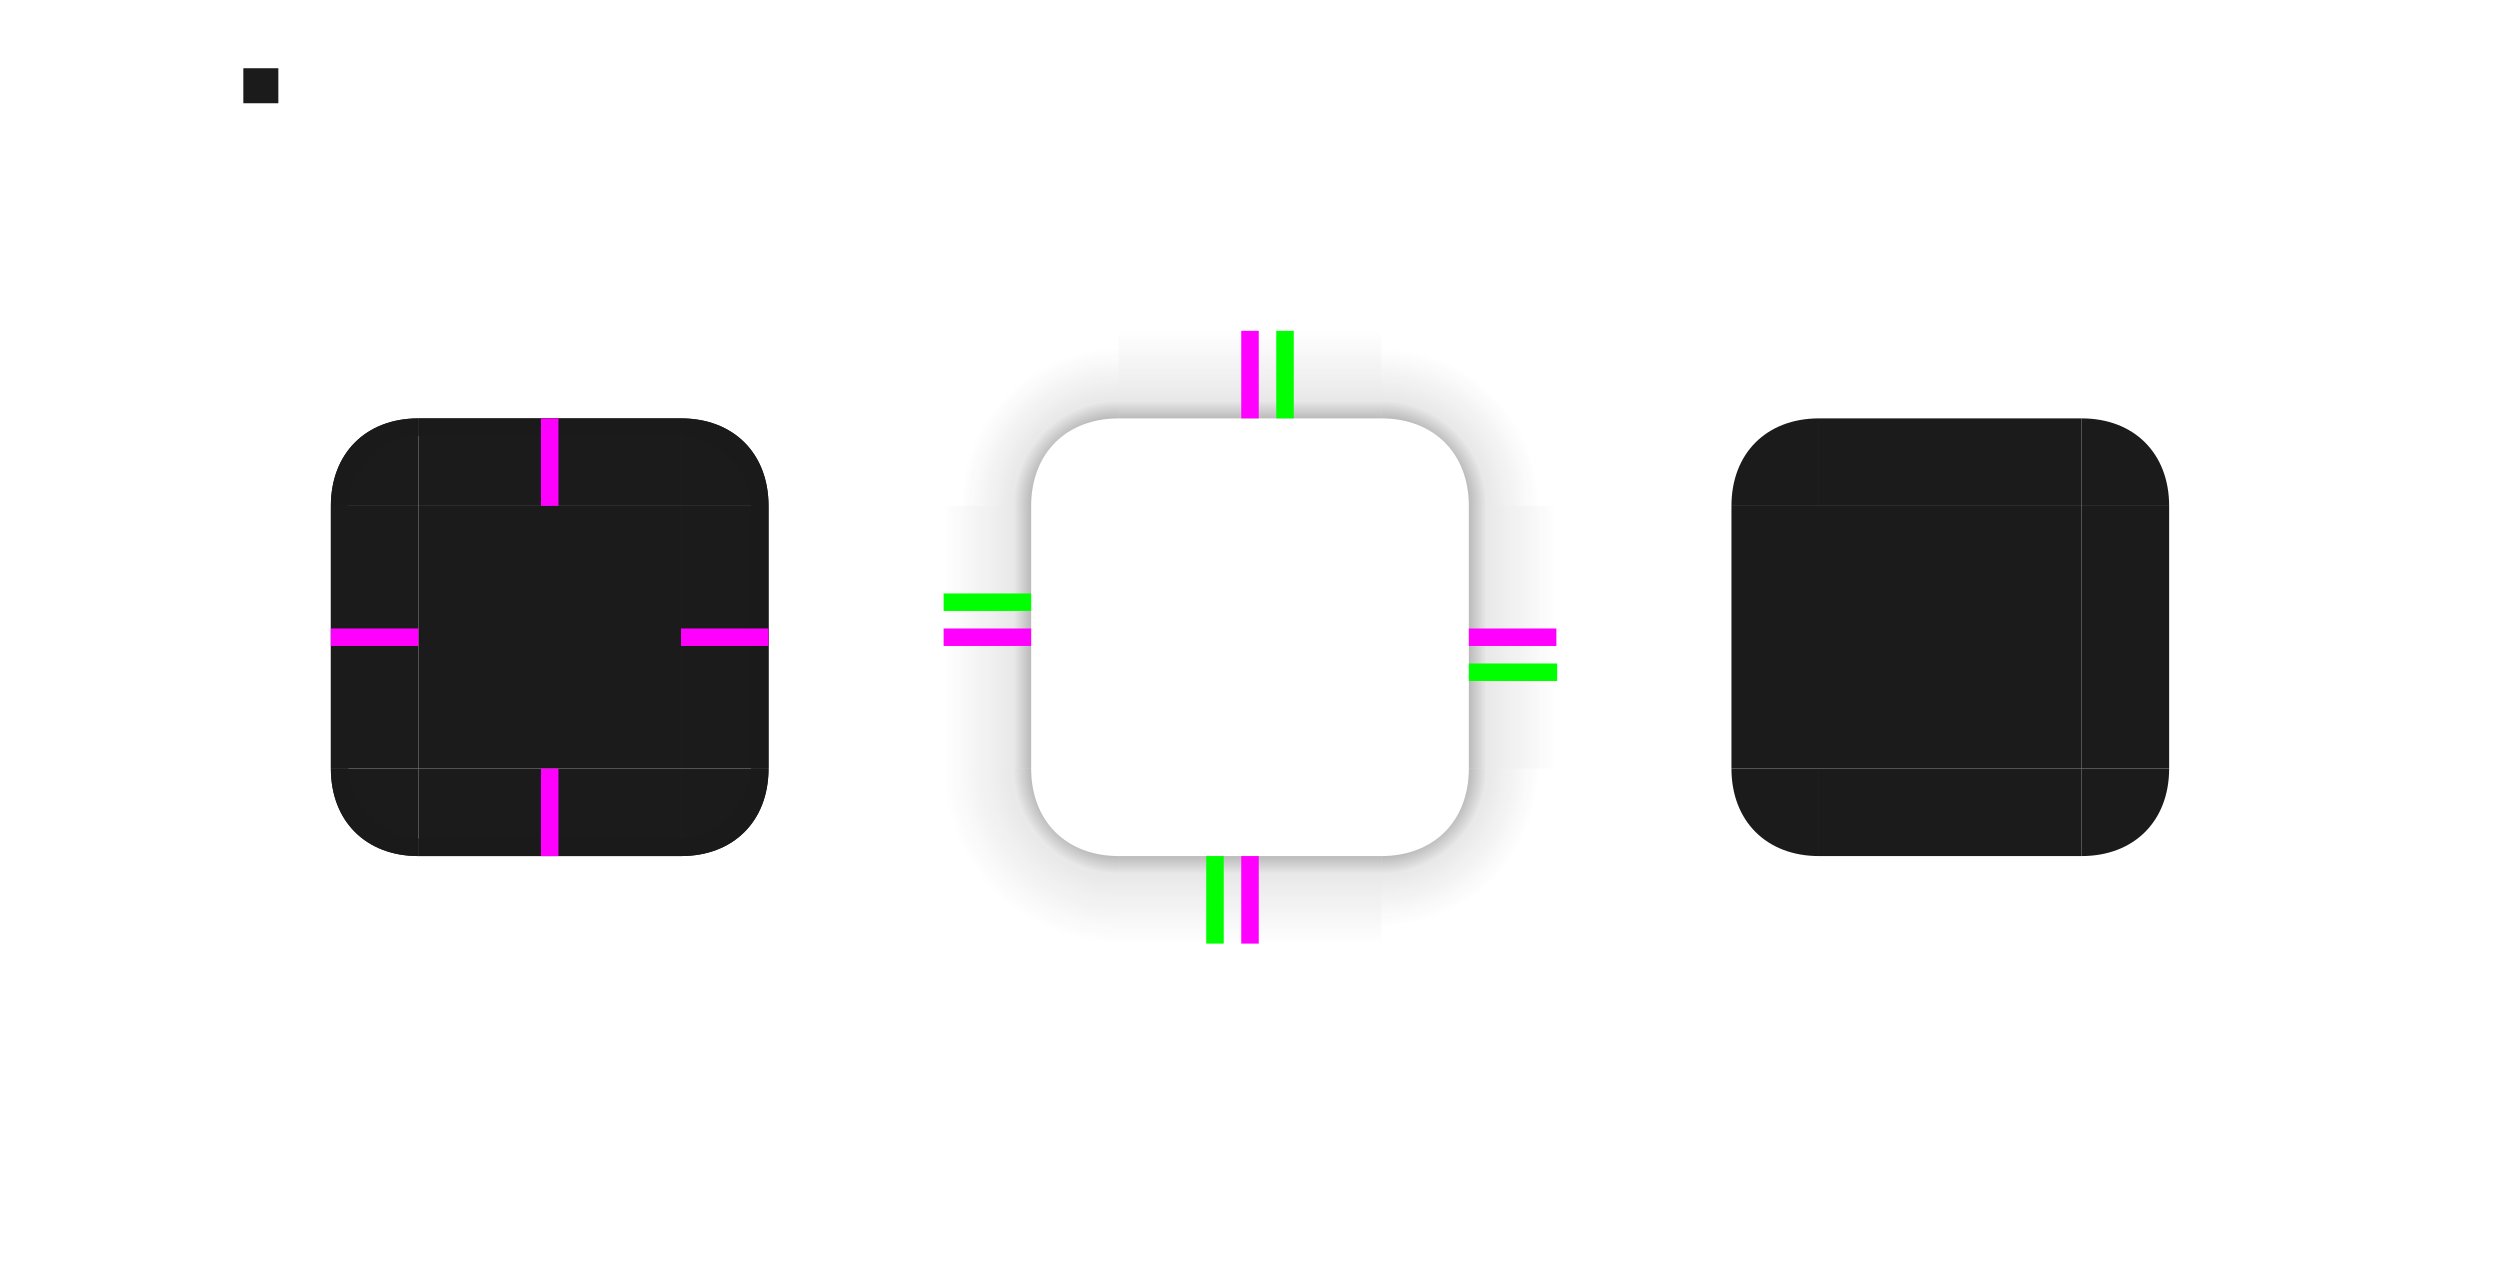
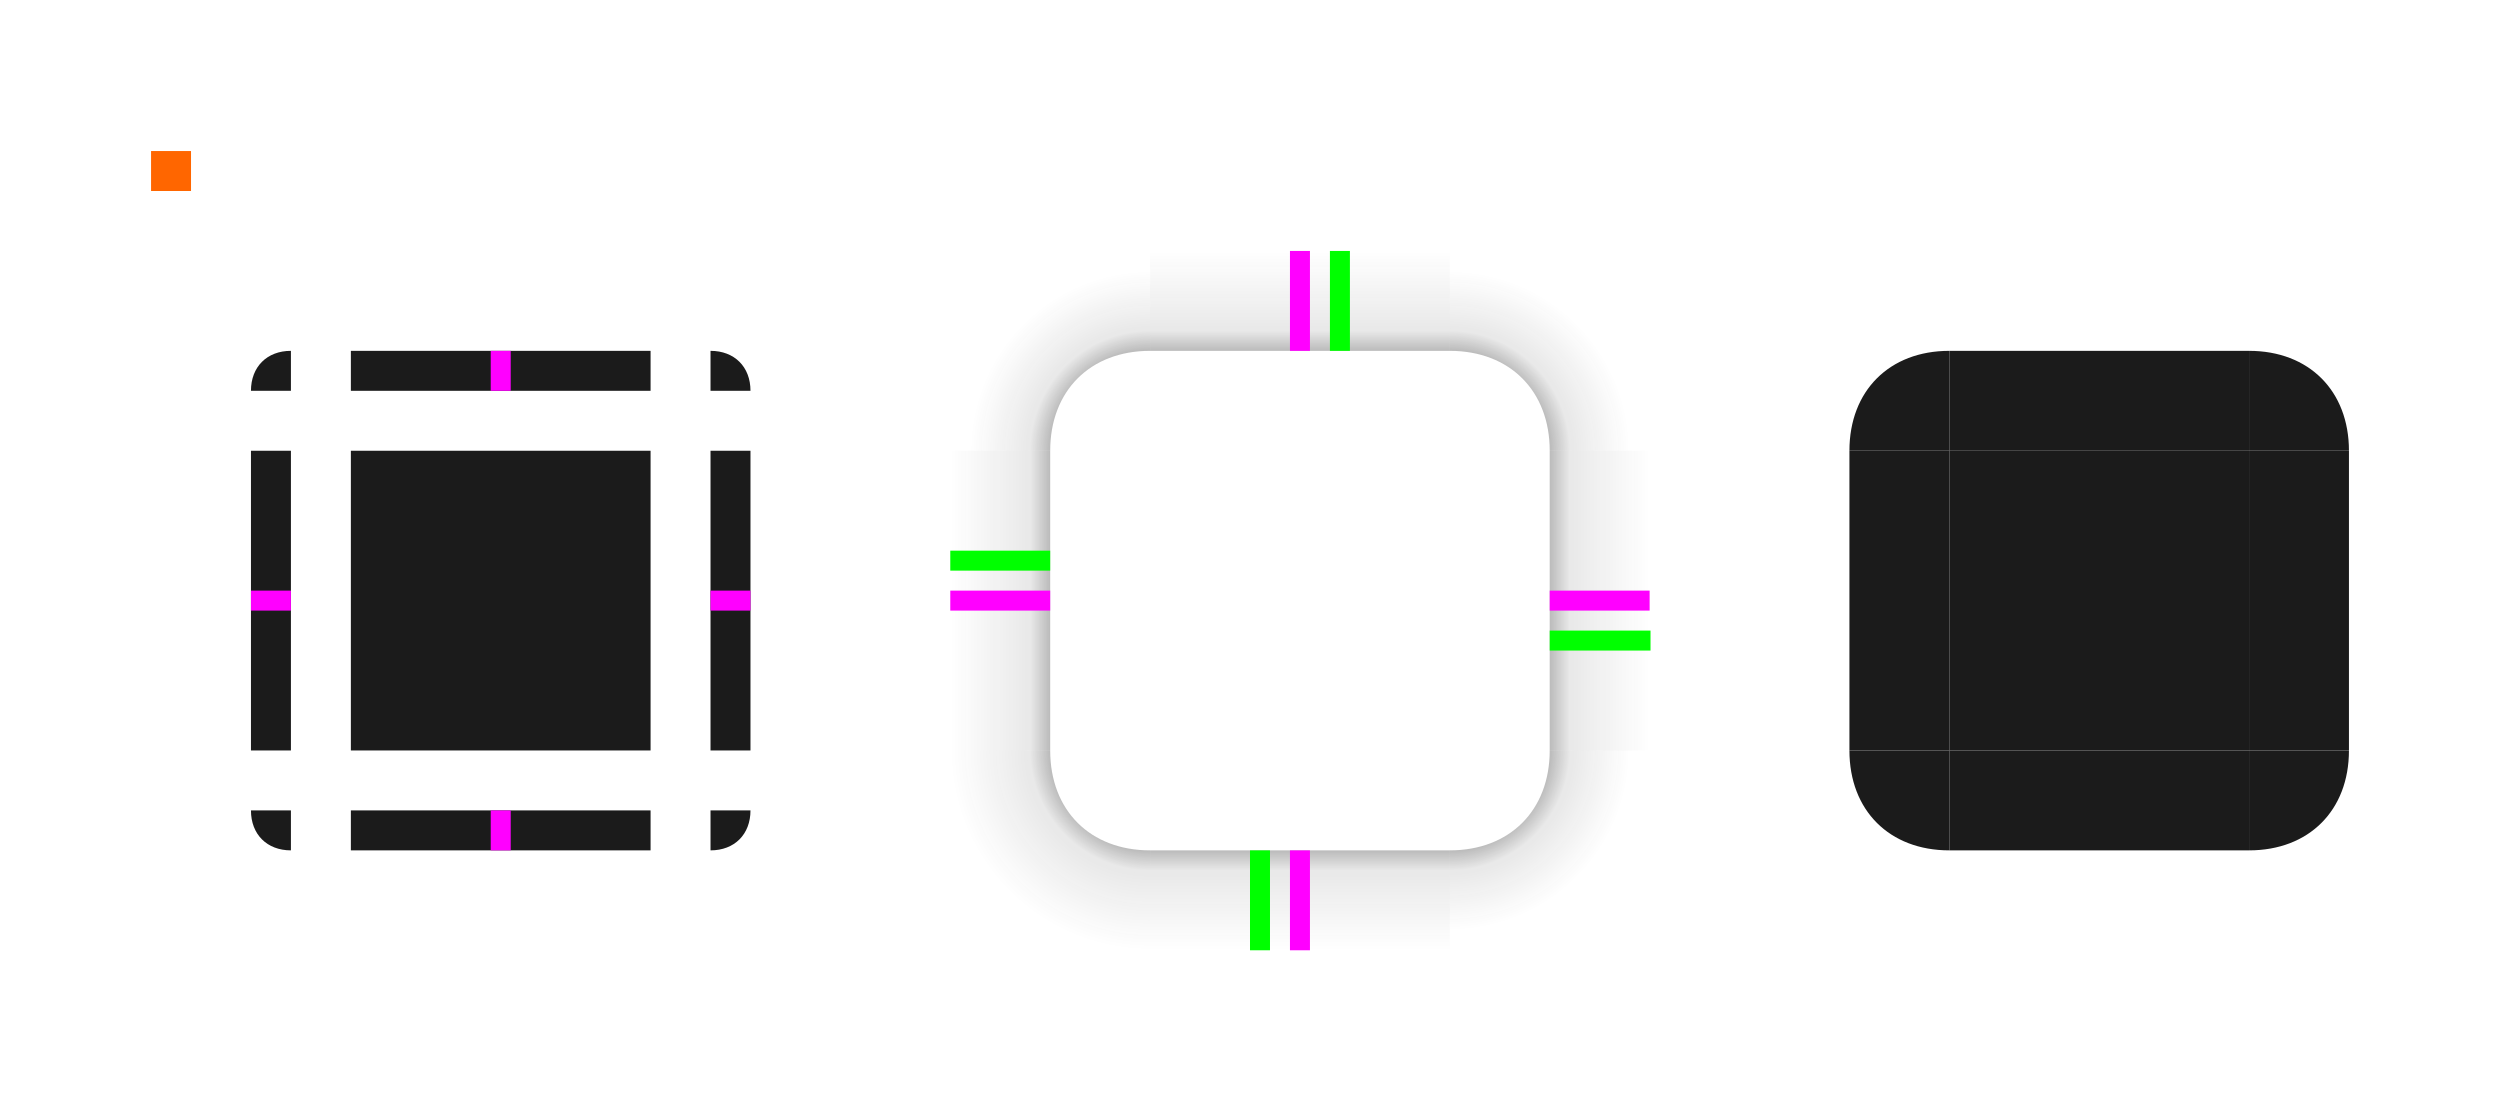
- <svg xmlns="http://www.w3.org/2000/svg" xmlns:xlink="http://www.w3.org/1999/xlink" width="37.781mm" height="19.26mm" viewBox="0 0 142.795 72.795" version="1.1" id="svg4399">
+ <svg xmlns="http://www.w3.org/2000/svg" xmlns:xlink="http://www.w3.org/1999/xlink" width="33.104mm" height="14.583mm" viewBox="0 0 125.118 55.118" version="1.1" id="svg4399">
  <defs id="defs4393">
    <linearGradient id="linearGradient5443">
      <stop style="stop-color:#1b1b1b;stop-opacity:1;" offset="0" id="stop5439" />
      <stop style="stop-color:#1b1b1b;stop-opacity:1" offset="1" id="stop5441" />
    </linearGradient>
    <linearGradient id="linearGradient5435">
      <stop style="stop-color:#1b1b1b;stop-opacity:1;" offset="0" id="stop5431" />
      <stop style="stop-color:#1b1b1b;stop-opacity:1" offset="1" id="stop5433" />
    </linearGradient>
    <linearGradient id="linearGradient5427">
      <stop style="stop-color:#1b1b1b;stop-opacity:1;" offset="0" id="stop5423" />
      <stop style="stop-color:#1b1b1b;stop-opacity:1" offset="1" id="stop5425" />
    </linearGradient>
    <linearGradient xlink:href="#linearGradient5427" id="linearGradient5429" x1="233" y1="610" x2="233" y2="595" gradientUnits="userSpaceOnUse" />
-     <linearGradient xlink:href="#linearGradient5435" id="linearGradient5437" x1="223" y1="610" x2="223" y2="595" gradientUnits="userSpaceOnUse" />
-     <linearGradient xlink:href="#linearGradient5443" id="linearGradient5445" x1="242" y1="610" x2="242" y2="595" gradientUnits="userSpaceOnUse" />
+     <linearGradient xlink:href="#linearGradient5435" id="linearGradient5437" x1="223" y1="610" x2="223" y2="595" gradientUnits="userSpaceOnUse" gradientTransform="matrix(0.399984,0,0,1,132.0035,0)" />
+     <linearGradient xlink:href="#linearGradient5443" id="linearGradient5445" x1="242" y1="610" x2="242" y2="595" gradientUnits="userSpaceOnUse" gradientTransform="matrix(0.400016,0,0,1,146.9961,0)" />
    <linearGradient xlink:href="#linearGradient5353" id="linearGradient5255" x1="255" y1="602.5" x2="260" y2="602.5" gradientUnits="userSpaceOnUse" gradientTransform="translate(-8e-5,-1.3e-4)" />
    <linearGradient id="linearGradient5353">
      <stop style="stop-color:#1a1a1a;stop-opacity:0" offset="0" id="stop5349" />
      <stop style="stop-color:#1a1a1a;stop-opacity:0.098;" offset="0.8" id="stop968" />
      <stop style="stop-color:#1b1b1b;stop-opacity:0.3" offset="1" id="stop5351" />
    </linearGradient>
    <linearGradient xlink:href="#linearGradient5347" id="linearGradient5255-5" x1="255" y1="603" x2="260" y2="603" gradientUnits="userSpaceOnUse" gradientTransform="translate(-544.9999,-1205)" />
    <linearGradient id="linearGradient5347">
      <stop style="stop-color:#1a1a1a;stop-opacity:0" offset="0" id="stop5343" />
      <stop style="stop-color:#1a1a1a;stop-opacity:0.098;" offset="0.8" id="stop966" />
      <stop style="stop-color:#1b1b1b;stop-opacity:0.3" offset="1" id="stop5345" />
    </linearGradient>
    <linearGradient xlink:href="#linearGradient5347" id="linearGradient5255-9" x1="255" y1="602.5" x2="260" y2="602.5" gradientUnits="userSpaceOnUse" gradientTransform="translate(329.9999,-874.9999)" />
    <linearGradient xlink:href="#linearGradient5251" id="linearGradient5255-7" x1="255" y1="602.5" x2="260" y2="602.5" gradientUnits="userSpaceOnUse" gradientTransform="translate(-874.9999,-330.0001)" />
    <linearGradient id="linearGradient5251">
      <stop style="stop-color:#1a1a1a;stop-opacity:0" offset="0" id="stop5247" />
      <stop style="stop-color:#1a1a1a;stop-opacity:0.1" offset="0.8" id="stop952" />
      <stop style="stop-color:#1b1b1a;stop-opacity:0.3" offset="1" id="stop5249" />
    </linearGradient>
    <radialGradient xlink:href="#linearGradient976" id="radialGradient5327" cx="265" cy="610" fx="265" fy="610" r="5" gradientUnits="userSpaceOnUse" gradientTransform="matrix(-2,0,0,-2,794.9999,1830)" />
    <linearGradient id="linearGradient976">
      <stop style="stop-color:#1b1b1b;stop-opacity:1" offset="0" id="stop970" />
      <stop style="stop-color:#1a1a1a;stop-opacity:0.3" offset="0.5" id="stop991" />
      <stop style="stop-color:#1a1a1a;stop-opacity:0.1" offset="0.6" id="stop1383" />
      <stop style="stop-color:#1a1a1a;stop-opacity:0" offset="1" id="stop974" />
    </linearGradient>
    <radialGradient xlink:href="#linearGradient960" id="radialGradient5327-1" cx="265" cy="610" fx="265" fy="610" r="5" gradientUnits="userSpaceOnUse" gradientTransform="matrix(0,2,-2,0,1500,79.99987)" />
    <linearGradient id="linearGradient960">
      <stop style="stop-color:#1b1b1b;stop-opacity:1" offset="0" id="stop954" />
      <stop style="stop-color:#1a1a1a;stop-opacity:0.3" offset="0.5" id="stop964" />
      <stop style="stop-color:#1a1a1a;stop-opacity:0.1" offset="0.6" id="stop956" />
      <stop style="stop-color:#1a1a1a;stop-opacity:0" offset="0.9" id="stop962" />
      <stop style="stop-color:#1a1a1a;stop-opacity:0" offset="1" id="stop958" />
    </linearGradient>
    <radialGradient xlink:href="#linearGradient960" id="radialGradient5327-6" cx="265" cy="610" fx="265" fy="610" r="5" gradientUnits="userSpaceOnUse" gradientTransform="matrix(2,0,0,2,-250.0001,-625.0001)" />
    <radialGradient xlink:href="#linearGradient5325" id="radialGradient5327-0" cx="265" cy="610" fx="265" fy="610" r="5" gradientUnits="userSpaceOnUse" gradientTransform="matrix(0,-2,2,0,-955.0001,1125)" />
    <linearGradient id="linearGradient5325">
      <stop style="stop-color:#1b1b1b;stop-opacity:1" offset="0" id="stop5321" />
      <stop style="stop-color:#1a1a1a;stop-opacity:0.3" offset="0.5" id="stop996" />
      <stop style="stop-color:#1a1a1a;stop-opacity:0.1" offset="0.6" id="stop994" />
      <stop style="stop-color:#1a1a1a;stop-opacity:0" offset="0.9" id="stop5355" />
      <stop style="stop-color:#1a1a1a;stop-opacity:0" offset="1" id="stop5323" />
    </linearGradient>
  </defs>
-   <g id="layer1" transform="translate(-201.1024,-566.1024)">
+   <g id="layer1" transform="translate(-207.4409,-572.4408)">
    <rect style="fill:url(#linearGradient5429);fill-opacity:1;stroke-opacity:0" id="center" width="15" height="15" x="225" y="595" />
-     <g id="left">
-       <rect style="fill:url(#linearGradient5437);fill-opacity:1;stroke-opacity:0" id="rect4988" width="5" height="15" x="220" y="595" />
-       <path style="fill:#1b1b1b;fill-opacity:1;stroke:none;stroke-width:1px;stroke-linecap:butt;stroke-linejoin:miter;stroke-opacity:1" d="m 220,595 v 15 h 1 v -15 z" id="path4994" />
-     </g>
-     <g id="right">
-       <rect style="fill:url(#linearGradient5445);fill-opacity:1;stroke-opacity:0" id="rect4984" width="5" height="15" x="240" y="595" />
-       <path style="fill:#1a1a1a;stroke:none;stroke-width:1px;stroke-linecap:butt;stroke-linejoin:miter;stroke-opacity:1" d="m 244,595 v 15 h 1 v -15 z" id="path4996" />
-     </g>
-     <g id="top">
-       <rect style="fill:#1b1b1b;fill-opacity:1;stroke-opacity:0" id="rect4986" width="15" height="5" x="225" y="590" />
-       <path style="fill:#1a1a1a;stroke:none;stroke-width:1px;stroke-linecap:butt;stroke-linejoin:miter;stroke-opacity:1" d="m 225,590 h 15 v 1 h -15 z" id="path4998" />
-     </g>
-     <g id="bottom">
-       <rect style="fill:#1b1b1b;fill-opacity:1;stroke-opacity:0" id="rect4990" width="15" height="5" x="225" y="610" />
-       <path style="fill:#1a1a1a;stroke:none;stroke-width:1px;stroke-linecap:butt;stroke-linejoin:miter;stroke-opacity:1" d="m 225,615 h 15 v -1 h -15 z" id="path5000" />
-     </g>
-     <g id="topleft" transform="translate(-8e-5,-1.3e-4)">
-       <path style="fill:#1b1b1b;fill-opacity:1;stroke:none;stroke-width:1px;stroke-linecap:butt;stroke-linejoin:miter;stroke-opacity:1" d="m 225,590 c -3,0 -5,2 -5,5 h 5 z" id="path5002" />
-       <path style="fill:#1a1a1a;stroke:none;stroke-width:1px;stroke-linecap:butt;stroke-linejoin:miter;stroke-opacity:1" d="m 220,595 c 0,-3 2,-5 5,-5 v 1 c -2,0 -4,2 -4,4 z" id="path5033" />
-     </g>
-     <g id="topright" transform="translate(-8e-5,-1.3e-4)">
-       <path style="fill:#1b1b1b;fill-opacity:1;stroke:none;stroke-width:1px;stroke-linecap:butt;stroke-linejoin:miter;stroke-opacity:1" d="m 245,595 c 0,-3 -2,-5 -5,-5 v 5 z" id="path5002-4" />
-       <path style="fill:#1a1a1a;stroke:none;stroke-width:1px;stroke-linecap:butt;stroke-linejoin:miter;stroke-opacity:1" d="m 240,590 c 3,0 5,2 5,5 h -1 c 0,-2 -2,-4 -4,-4 z" id="path5033-6" />
-     </g>
-     <g id="bottomright" transform="translate(-8e-5,-1.3e-4)">
-       <path style="fill:#1b1b1b;fill-opacity:1;stroke:none;stroke-width:1px;stroke-linecap:butt;stroke-linejoin:miter;stroke-opacity:1" d="m 240,615 c 3,0 5,-2 5,-5 h -5 z" id="path5002-44" />
-       <path style="fill:#1a1a1a;stroke:none;stroke-width:1px;stroke-linecap:butt;stroke-linejoin:miter;stroke-opacity:1" d="m 245,610 c 0,3 -2,5 -5,5 v -1 c 2,0 4,-2 4,-4 z" id="path5033-3" />
-     </g>
-     <g id="bottomleft" transform="translate(-8e-5,-1.3e-4)">
-       <path style="fill:#1b1b1b;fill-opacity:1;stroke:none;stroke-width:1px;stroke-linecap:butt;stroke-linejoin:miter;stroke-opacity:1" d="m 220,610 c 0,3 2,5 5,5 v -5 z" id="path5002-7" />
-       <path style="fill:#1a1a1a;stroke:none;stroke-width:1px;stroke-linecap:butt;stroke-linejoin:miter;stroke-opacity:1" d="m 225,615 c -3,0 -5,-2 -5,-5 h 1 c 0,2 2,4 4,4 z" id="path5033-1" />
-     </g>
+     <rect style="fill:url(#linearGradient5437);fill-opacity:1;stroke-width:0.632;stroke-opacity:0" id="left" width="2" height="15" x="220" y="595" />
+     <rect style="fill:url(#linearGradient5445);fill-opacity:1;stroke-width:0.632;stroke-opacity:0" id="right" width="2" height="15" x="243" y="595" />
+     <rect style="fill:#1b1b1b;fill-opacity:1;stroke-width:0.632;stroke-opacity:0" id="top" width="15" height="2" x="225" y="590" />
+     <rect style="fill:#1b1b1b;fill-opacity:1;stroke-width:0.632;stroke-opacity:0" id="bottom" width="15" height="2" x="225" y="613" />
+     <path style="fill:#1b1b1b;fill-opacity:1;stroke:none;stroke-width:0.4px;stroke-linecap:butt;stroke-linejoin:miter;stroke-opacity:1" d="m 222,590 c -1.2,0 -2,0.8 -2,2 h 2 z" id="topleft" />
+     <path style="fill:#1b1b1b;fill-opacity:1;stroke:none;stroke-width:0.4px;stroke-linecap:butt;stroke-linejoin:miter;stroke-opacity:1" d="m 245,592 c 0,-1.2 -0.8,-2 -2,-2 v 2 z" id="topright" />
+     <path style="fill:#1b1b1b;fill-opacity:1;stroke:none;stroke-width:0.4px;stroke-linecap:butt;stroke-linejoin:miter;stroke-opacity:1" d="m 243,615 c 1.2,0 2,-0.8 2,-2 h -2 z" id="bottomright" />
+     <path style="fill:#1b1b1b;fill-opacity:1;stroke:none;stroke-width:0.4px;stroke-linecap:butt;stroke-linejoin:miter;stroke-opacity:1" d="m 220,613 c 0,1.2 0.8,2 2,2 v -2 z" id="bottomleft" />
    <rect style="fill:#1b1b1b;fill-opacity:1;stroke-opacity:0" id="mask-center" width="15" height="15" x="305" y="595" />
    <g id="mask-left" transform="translate(80)">
      <rect style="fill:#1b1b1b;fill-opacity:1;stroke-opacity:0" id="mask-left2" width="5" height="15" x="220" y="595" />
    </g>
    <g id="mask-right" transform="translate(80)">
      <rect style="fill:#1b1b1b;fill-opacity:1;stroke-opacity:0" id="mask-right2" width="5" height="15" x="240" y="595" />
    </g>
    <g id="mask-top" transform="translate(80)">
      <rect style="fill:#1b1b1b;fill-opacity:1;stroke-opacity:0" id="mask-top2" width="15" height="5" x="225" y="590" />
    </g>
    <g id="mask-bottom" transform="translate(80)">
      <rect style="fill:#1b1b1b;fill-opacity:1;stroke-opacity:0" id="mask-bottom2" width="15" height="5" x="225" y="610" />
    </g>
    <g id="mask-topleft" transform="translate(80)">
      <path style="fill:#1b1b1b;fill-opacity:1;stroke:none;stroke-width:1px;stroke-linecap:butt;stroke-linejoin:miter;stroke-opacity:1" d="m 225,590 c -3,0 -5,2 -5,5 h 5 z" id="mask-topleft2" />
    </g>
    <g id="mask-topright" transform="translate(80)">
      <path style="fill:#1b1b1b;fill-opacity:1;stroke:none;stroke-width:1px;stroke-linecap:butt;stroke-linejoin:miter;stroke-opacity:1" d="m 245,595 c 0,-3 -2,-5 -5,-5 v 5 z" id="mask-topright2" />
    </g>
    <g id="mask-bottomright" transform="translate(80)">
      <path style="fill:#1b1b1b;fill-opacity:1;stroke:none;stroke-width:1px;stroke-linecap:butt;stroke-linejoin:miter;stroke-opacity:1" d="m 240,615 c 3,0 5,-2 5,-5 h -5 z" id="mask-bottomright2" />
    </g>
    <g id="mask-bottomleft" transform="translate(80)">
      <path style="fill:#1b1b1b;fill-opacity:1;stroke:none;stroke-width:1px;stroke-linecap:butt;stroke-linejoin:miter;stroke-opacity:1" d="m 220,610 c 0,3 2,5 5,5 v -5 z" id="mask-bottomleft2" />
    </g>
-     <rect style="fill:#ff00ff;fill-opacity:1;stroke:none;stroke-opacity:0" id="hint-top-margin" width="1" height="5" x="232" y="590" />
-     <rect style="fill:#ff00ff;fill-opacity:1;stroke:none;stroke-opacity:0" id="hint-right-margin" width="5" height="1" x="240" y="602" />
-     <rect style="fill:#ff00ff;fill-opacity:1;stroke:none;stroke-opacity:0" id="hint-left-margin" width="5" height="1" x="220" y="602" />
-     <rect style="fill:#ff00ff;fill-opacity:1;stroke:none;stroke-opacity:0" id="hint-bottom-margin" width="1" height="5" x="232" y="610" />
-     <rect style="opacity:1;fill:#1b1b1b;fill-opacity:1;stroke:none;stroke-opacity:0" id="hint-stretch-borders" width="2" height="2" x="215" y="570" />
+     <rect style="fill:#ff00ff;fill-opacity:1;stroke:none;stroke-width:0.632;stroke-opacity:0" id="hint-top-margin" width="1" height="2" x="232" y="590" />
+     <rect style="fill:#ff00ff;fill-opacity:1;stroke:none;stroke-width:0.632;stroke-opacity:0" id="hint-right-margin" width="2" height="1" x="243" y="602" />
+     <rect style="fill:#ff00ff;fill-opacity:1;stroke:none;stroke-width:0.632;stroke-opacity:0" id="hint-left-margin" width="2" height="1" x="220" y="602" />
+     <rect style="fill:#ff00ff;fill-opacity:1;stroke:none;stroke-width:0.632;stroke-opacity:0" id="hint-bottom-margin" width="1" height="2" x="232" y="613" />
+     <rect style="opacity:1;fill:#ff6600;fill-opacity:1;stroke:none;stroke-opacity:0" id="hint-stretch-borders" width="2" height="2" x="215" y="580" />
    <rect style="fill:url(#linearGradient5255);fill-opacity:1;stroke:none;stroke-opacity:0" id="shadow-left" width="5" height="15" x="255" y="595" />
    <rect style="fill:url(#linearGradient5255-5);fill-opacity:1;stroke:none;stroke-opacity:0" id="shadow-right" width="5" height="15" x="-290" y="-610" transform="scale(-1)" />
    <rect style="fill:url(#linearGradient5255-9);fill-opacity:1;stroke:none;stroke-opacity:0" id="shadow-top" width="5" height="15" x="585" y="-280" transform="rotate(90)" />
    <rect style="fill:url(#linearGradient5255-7);fill-opacity:1;stroke:none;stroke-opacity:0" id="shadow-bottom" width="5" height="15" x="-620" y="265" transform="rotate(-90)" />
    <path style="fill:url(#radialGradient5327);fill-opacity:1;stroke:none;stroke-width:1px;stroke-linecap:butt;stroke-linejoin:miter;stroke-opacity:1" d="m 260,610 h -5 v 10 h 10 v -5 c -3,0 -5,-2 -5,-5 z" id="shadow-bottomleft" />
    <path style="fill:url(#radialGradient5327-1);fill-opacity:1;stroke:none;stroke-width:1px;stroke-linecap:butt;stroke-linejoin:miter;stroke-opacity:1" d="m 280,615 v 5 h 10 v -10 l -5,-1.3e-4 c 0,3 -2,5 -5,5 z" id="shadow-bottomright" />
    <path style="fill:url(#radialGradient5327-6);fill-opacity:1;stroke:none;stroke-width:1px;stroke-linecap:butt;stroke-linejoin:miter;stroke-opacity:1" d="m 285,595 h 5 v -10 h -10 v 5 c 3,0 5,2 5,5 z" id="shadow-topright" />
    <path style="fill:url(#radialGradient5327-0);fill-opacity:1;stroke:none;stroke-width:1px;stroke-linecap:butt;stroke-linejoin:miter;stroke-opacity:1" d="m 265,590 v -5 h -10 v 10 h 5 c 0,-3 2,-5 5,-5 z" id="shadow-topleft" />
    <rect style="opacity:0.206;fill:#ff00ff;fill-opacity:0;stroke:none;stroke-opacity:0" id="rect5411" width="5" height="1" x="255" y="602" />
    <rect style="fill:#ff00ff;fill-opacity:1;stroke:none;stroke-opacity:0" id="shadow-hint-left-margin" width="5" height="1" x="255" y="602" />
    <rect style="fill:#ff00ff;fill-opacity:1;stroke:none;stroke-opacity:0" id="shadow-hint-top-margin" width="1" height="5" x="272" y="585" />
    <rect style="fill:#ff00ff;fill-opacity:1;stroke:none;stroke-opacity:0" id="shadow-hint-right-margin" width="5" height="1" x="285" y="602" />
    <rect style="fill:#ff00ff;fill-opacity:1;stroke:none;stroke-opacity:0" id="shadow-hint-bottom-margin" width="1" height="5" x="272" y="615" />
    <rect style="fill:#00ff00;fill-opacity:1;stroke:none;stroke-width:0.775;stroke-opacity:0" id="shadow-hint-top-inset" width="1" height="5" x="274" y="585" />
    <rect style="fill:#00ff00;fill-opacity:1;stroke:none;stroke-width:0.639;stroke-opacity:0" id="shadow-hint-right-inset" width="5.045" height="1" x="285" y="604" />
    <rect style="fill:#00ff00;fill-opacity:1;stroke:none;stroke-width:0.775;stroke-opacity:0" id="shadow-hint-bottom-margin-0" width="1" height="5" x="270" y="615" />
    <rect style="fill:#00ff00;fill-opacity:1;stroke:none;stroke-width:0.632;stroke-opacity:0" id="shadow-hint-left-inset" width="5" height="1" x="255" y="600" />
  </g>
</svg>
